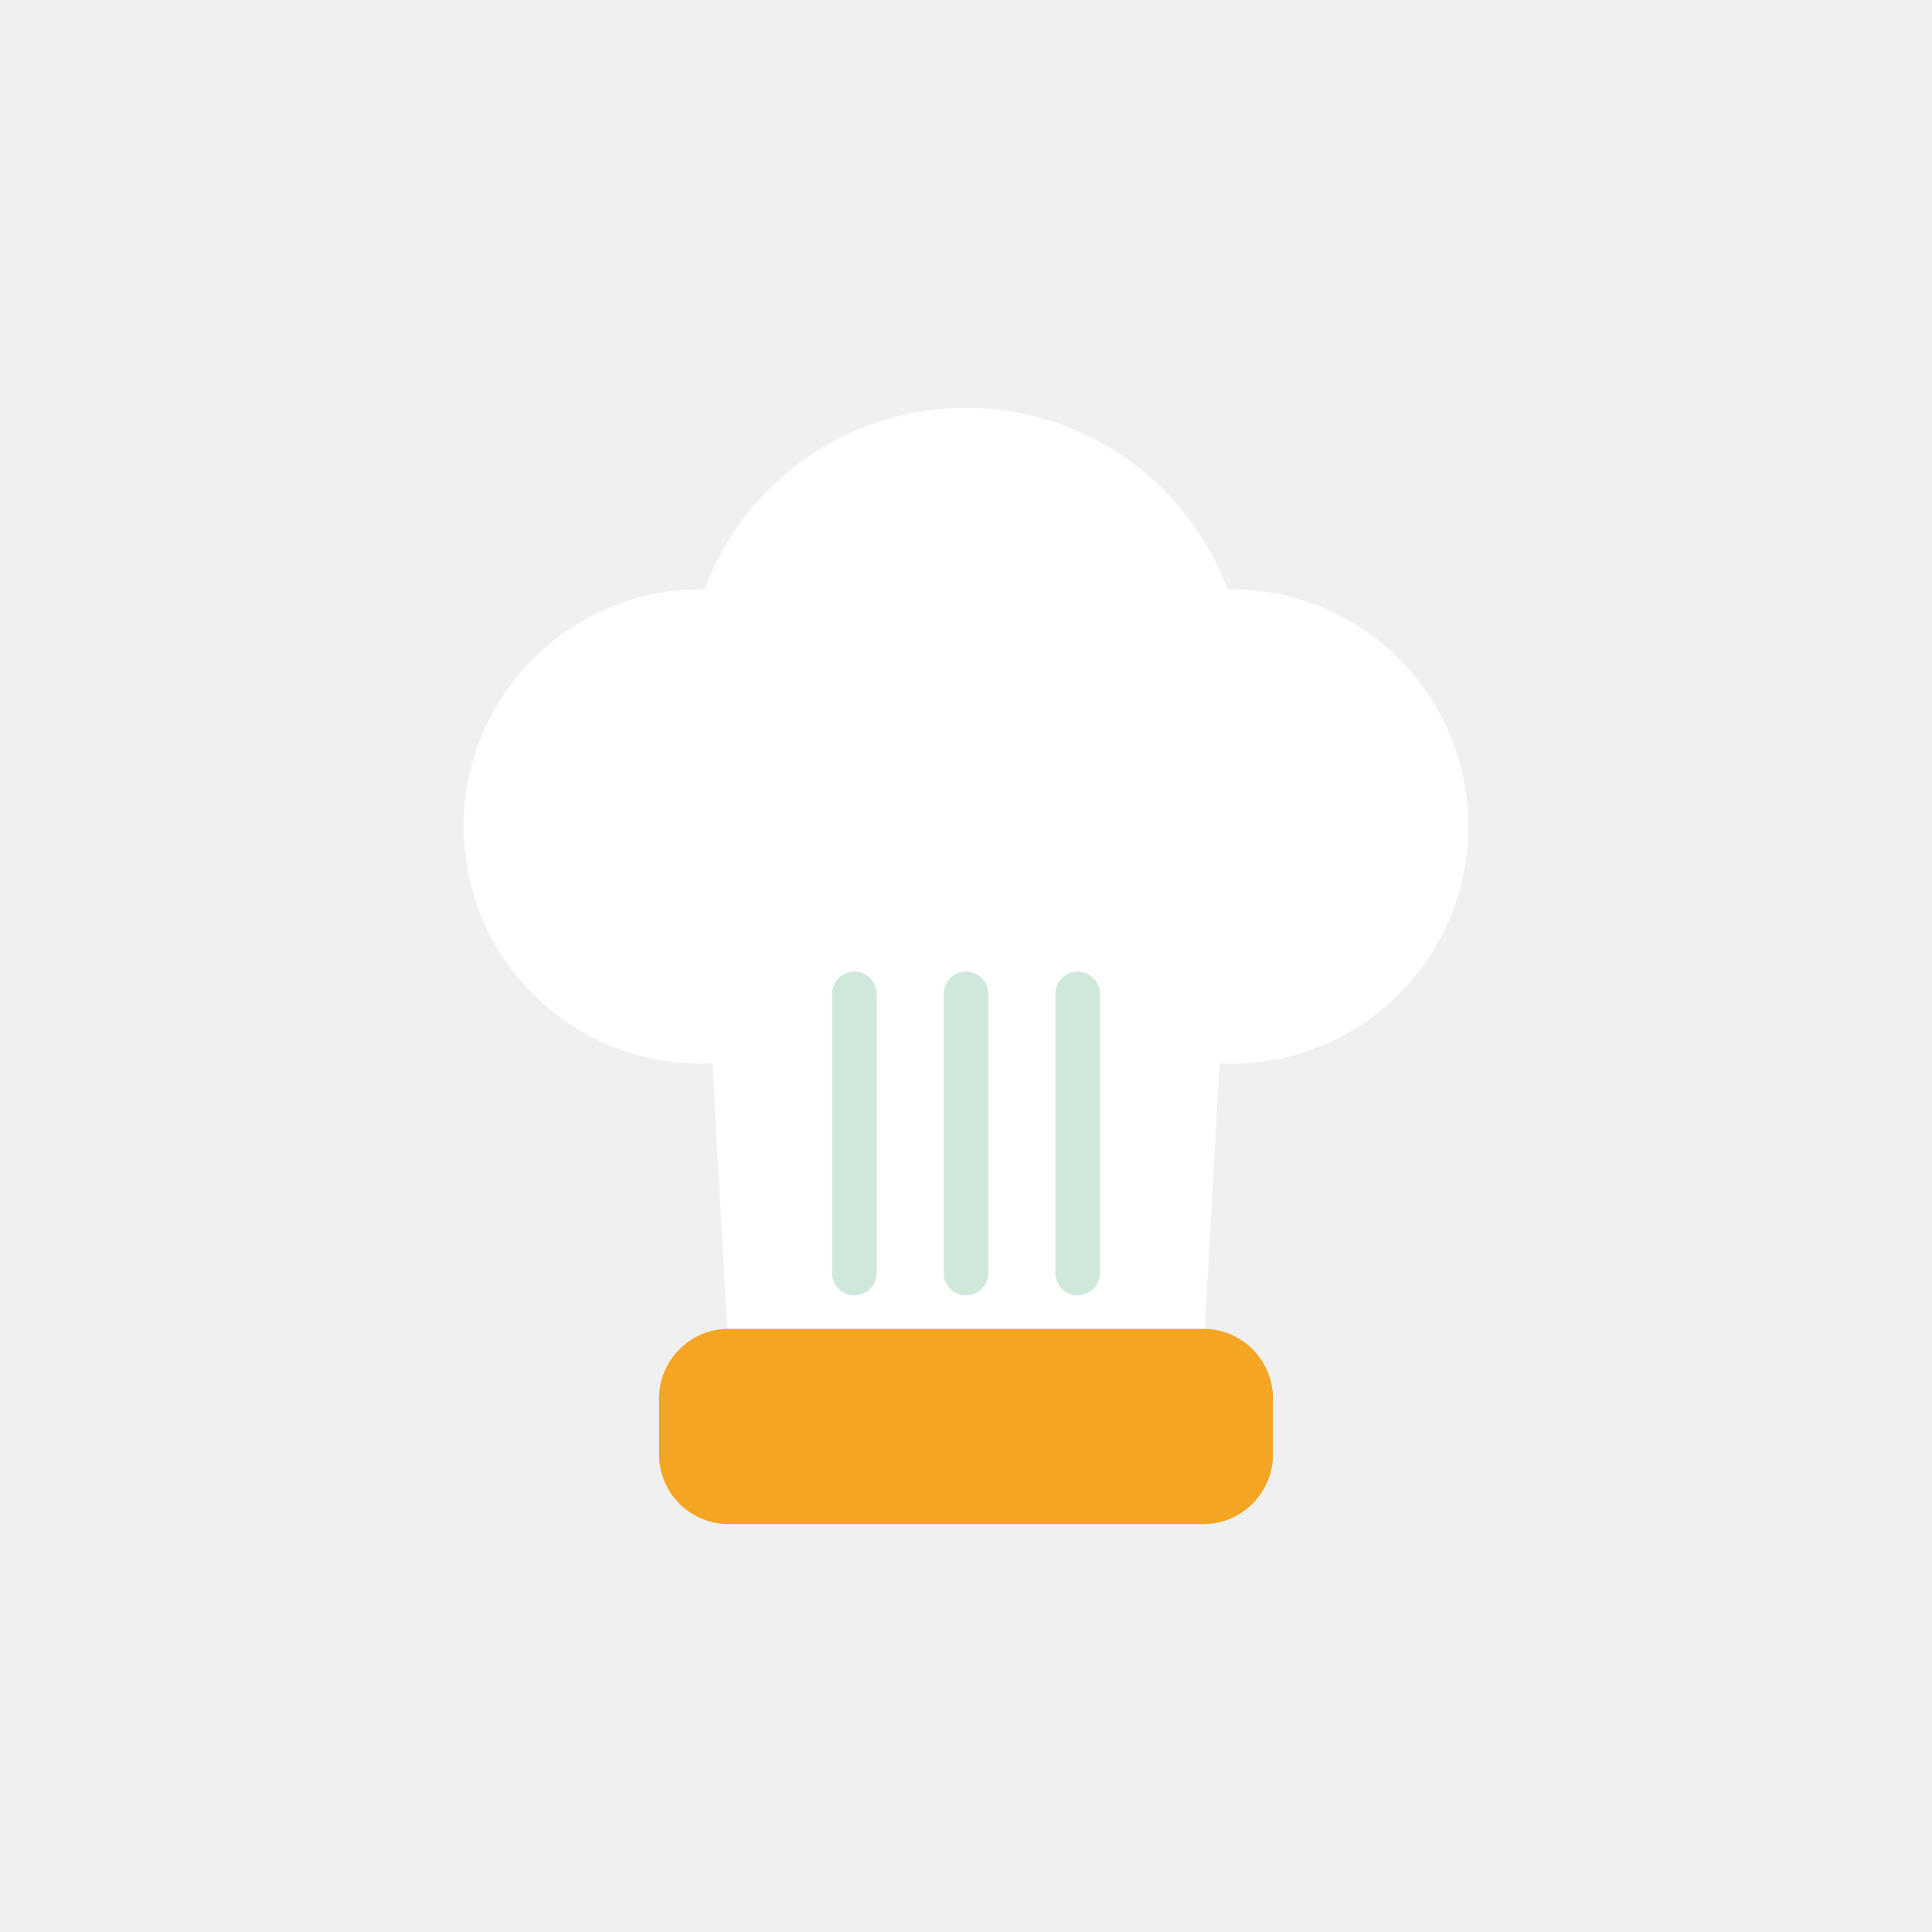
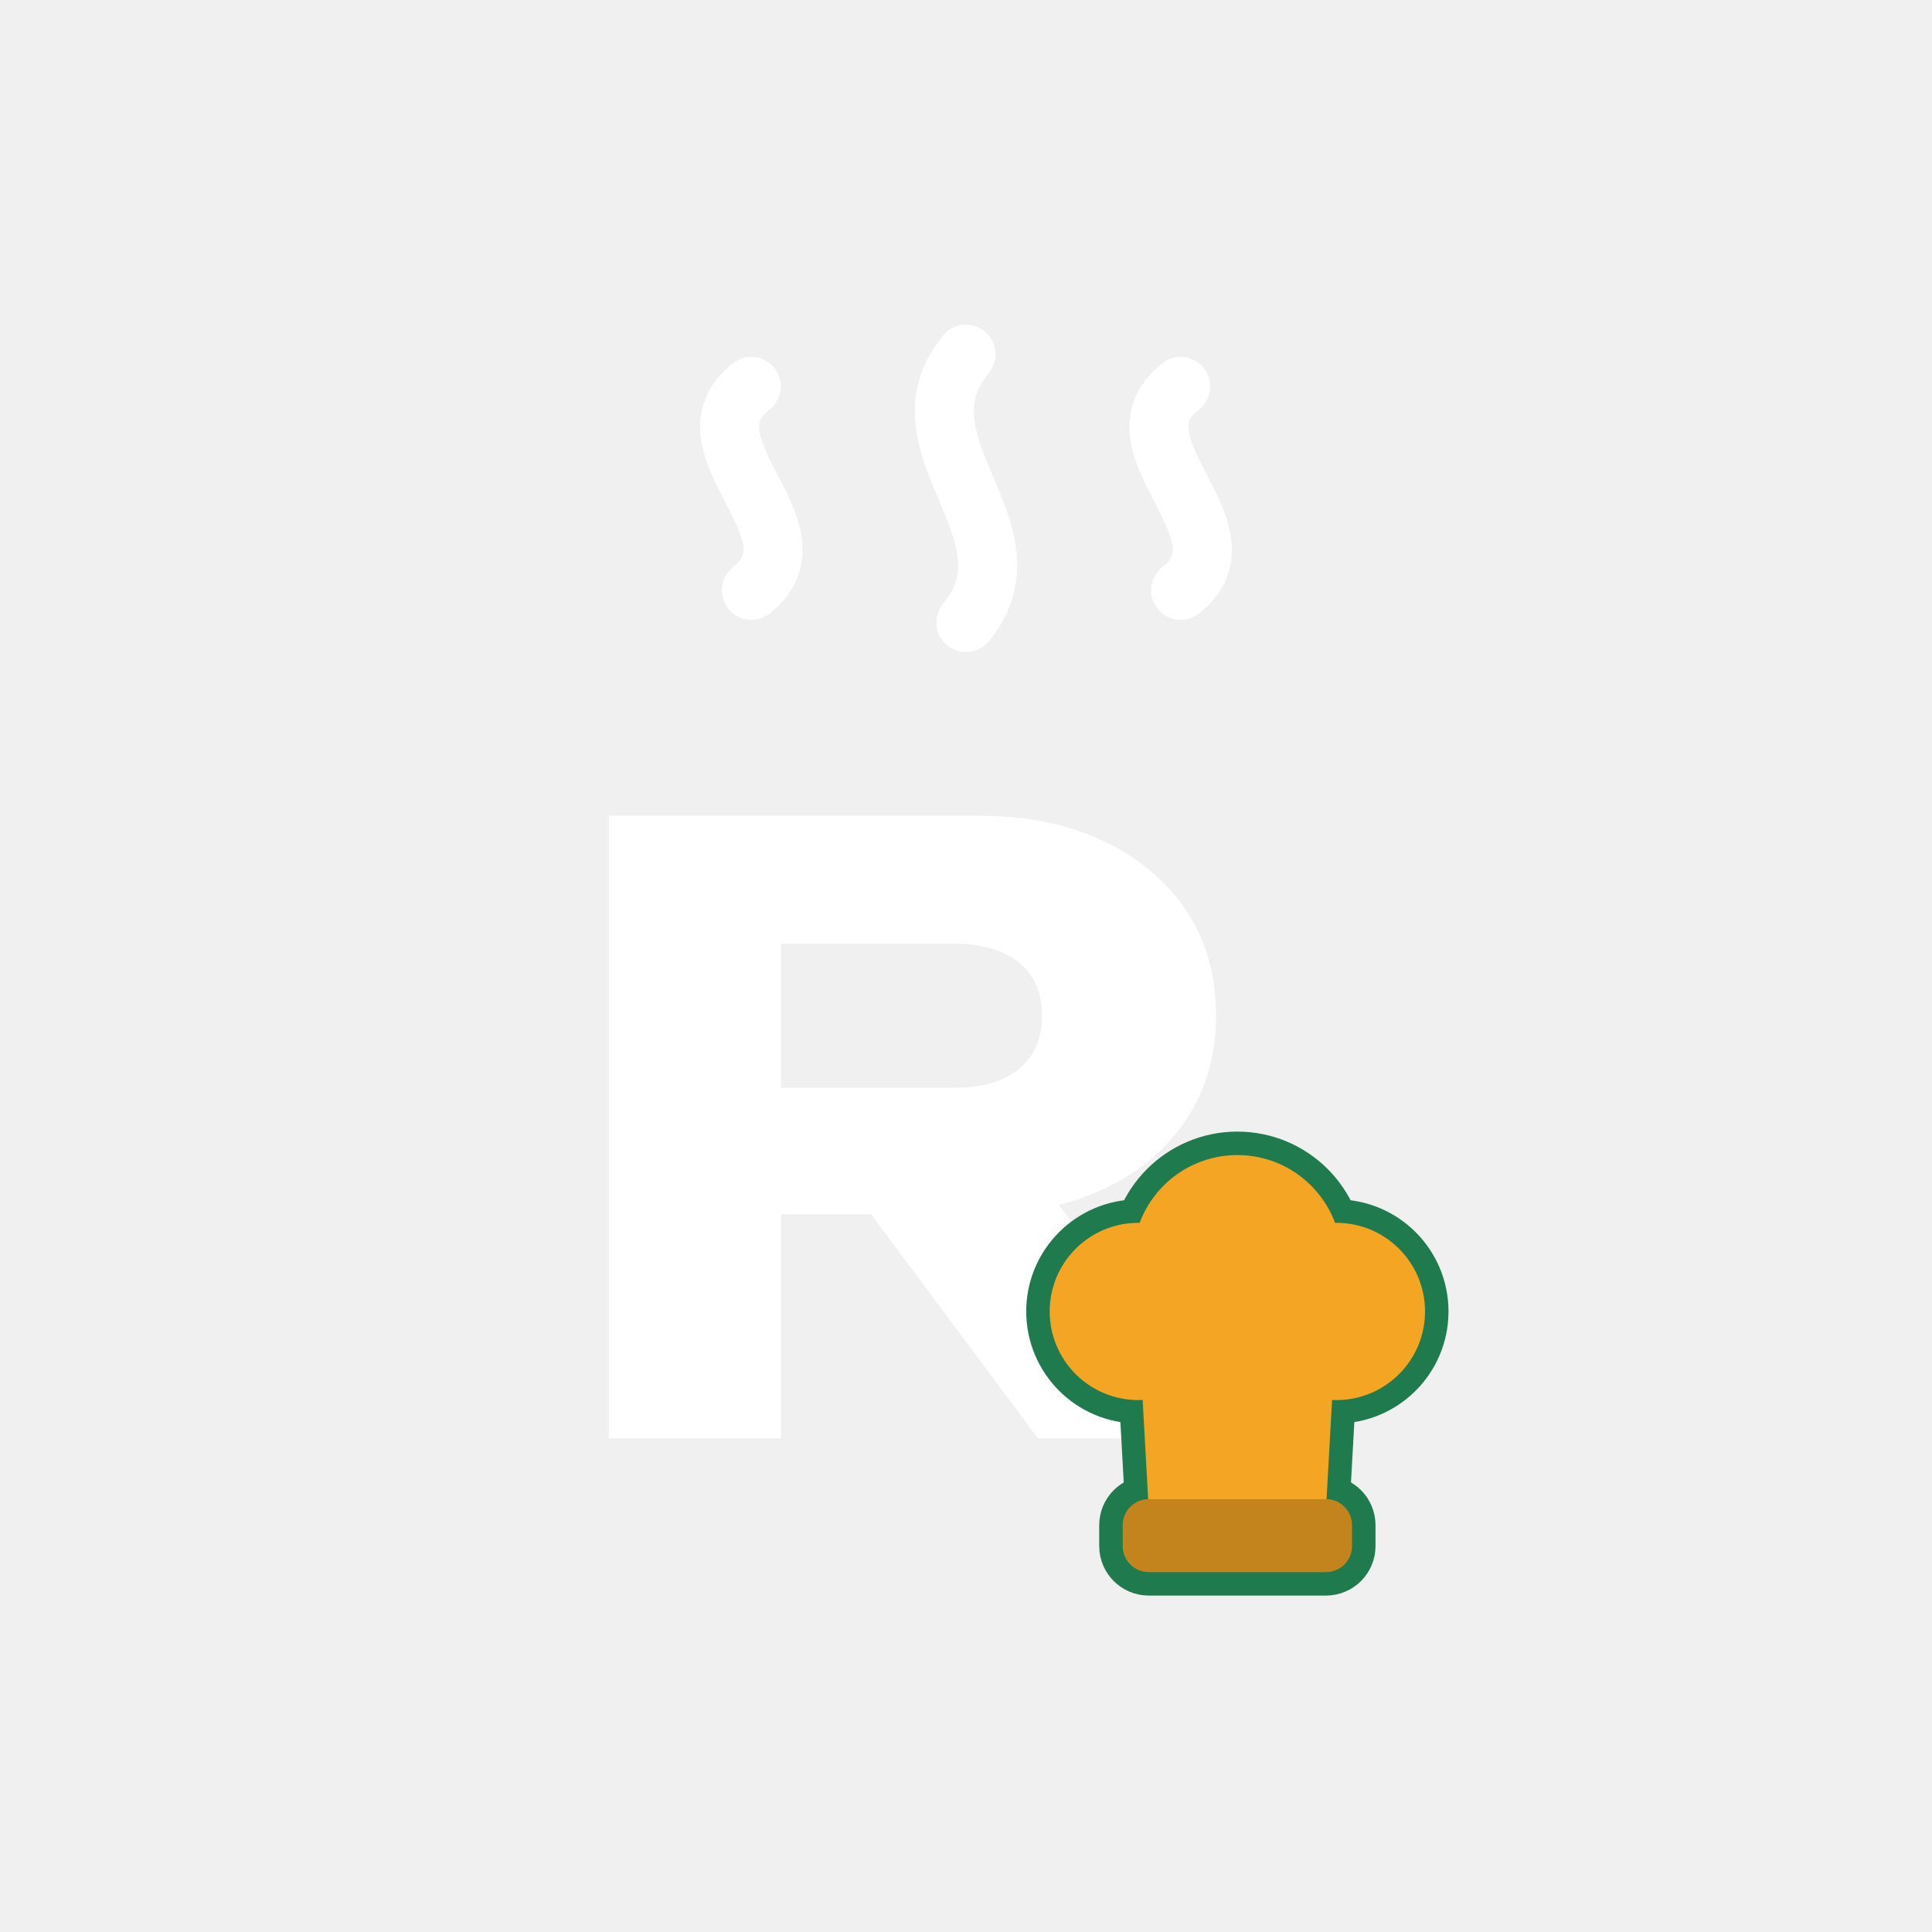
<svg xmlns="http://www.w3.org/2000/svg" viewBox="0 0 108 108">
-   <g transform="translate(7.2 7.2) scale(0.78)">
-     <circle cx="41" cy="50" r="17" fill="#FFFFFF" />
-     <circle cx="60" cy="40" r="20" fill="#FFFFFF" />
-     <circle cx="79" cy="50" r="17" fill="#FFFFFF" />
-     <path fill="#FFFFFF" d="M41 52 H79 L77 88 H43 Z" />
-     <path d="M52 62 V82" stroke="#CFE8DA" stroke-width="3.2" stroke-linecap="round" fill="none" />
-     <path d="M60 62 V82" stroke="#CFE8DA" stroke-width="3.2" stroke-linecap="round" fill="none" />
-     <path d="M68 62 V82" stroke="#CFE8DA" stroke-width="3.2" stroke-linecap="round" fill="none" />
-     <rect x="38" y="86" width="44" height="14" rx="5" fill="#F5A524" />
+   <g transform="translate(18 18) scale(0.6)">
+     <path d="M40 25 C47 19.5 33 11.5 40 6" fill="none" stroke="#FFFFFF" stroke-width="5.5" stroke-linecap="round" />
+     <path d="M60 28 C67 19.5 53 11.5 60 3" fill="none" stroke="#FFFFFF" stroke-width="5.5" stroke-linecap="round" />
+     <path d="M80 25 C87 19.5 73 11.5 80 6" fill="none" stroke="#FFFFFF" stroke-width="5.5" stroke-linecap="round" />
+     <path fill="#FFFFFF" transform="translate(21.339 104.000) scale(0.07733 -0.07733)" d="M213.198 422.2H486.4Q535.6 422.2 563.601 445Q591.601 467.8 591.601 509.001Q591.601 550.601 563.601 573.201Q535.6 595.802 486.4 595.802H183.999L277.198 695.001V0H69.601V750H515.199Q600.799 750 665.099 719.7Q729.398 689.4 765.298 635.6Q801.198 581.8 801.198 509.001Q801.198 438.201 765.298 384.101Q729.398 330.001 665.099 300.001Q600.799 270.001 515.199 270.001H213.198ZM325.2 351H558.197L826.798 0H586.601Z" />
+     <g transform="translate(56.14 67.90) scale(0.4857)">
+       <circle cx="41" cy="50" r="17" fill="#1F7A4D" stroke="#1F7A4D" stroke-width="9" stroke-linejoin="round" />
+       <circle cx="60" cy="40" r="20" fill="#1F7A4D" stroke="#1F7A4D" stroke-width="9" stroke-linejoin="round" />
+       <circle cx="79" cy="50" r="17" fill="#1F7A4D" stroke="#1F7A4D" stroke-width="9" stroke-linejoin="round" />
+       <path d="M41 52 H79 L77 88 H43 Z" fill="#1F7A4D" stroke="#1F7A4D" stroke-width="9" stroke-linejoin="round" />
+       <rect x="38" y="86" width="44" height="14" rx="5" fill="#1F7A4D" stroke="#1F7A4D" stroke-width="9" stroke-linejoin="round" />
+       <circle cx="41" cy="50" r="17" fill="#F5A524" />
+       <circle cx="60" cy="40" r="20" fill="#F5A524" />
+       <circle cx="79" cy="50" r="17" fill="#F5A524" />
+       <path d="M41 52 H79 L77 88 H43 Z" fill="#F5A524" />
+       <rect x="38" y="86" width="44" height="14" rx="5" fill="#C4841D" />
+     </g>
  </g>
</svg>
